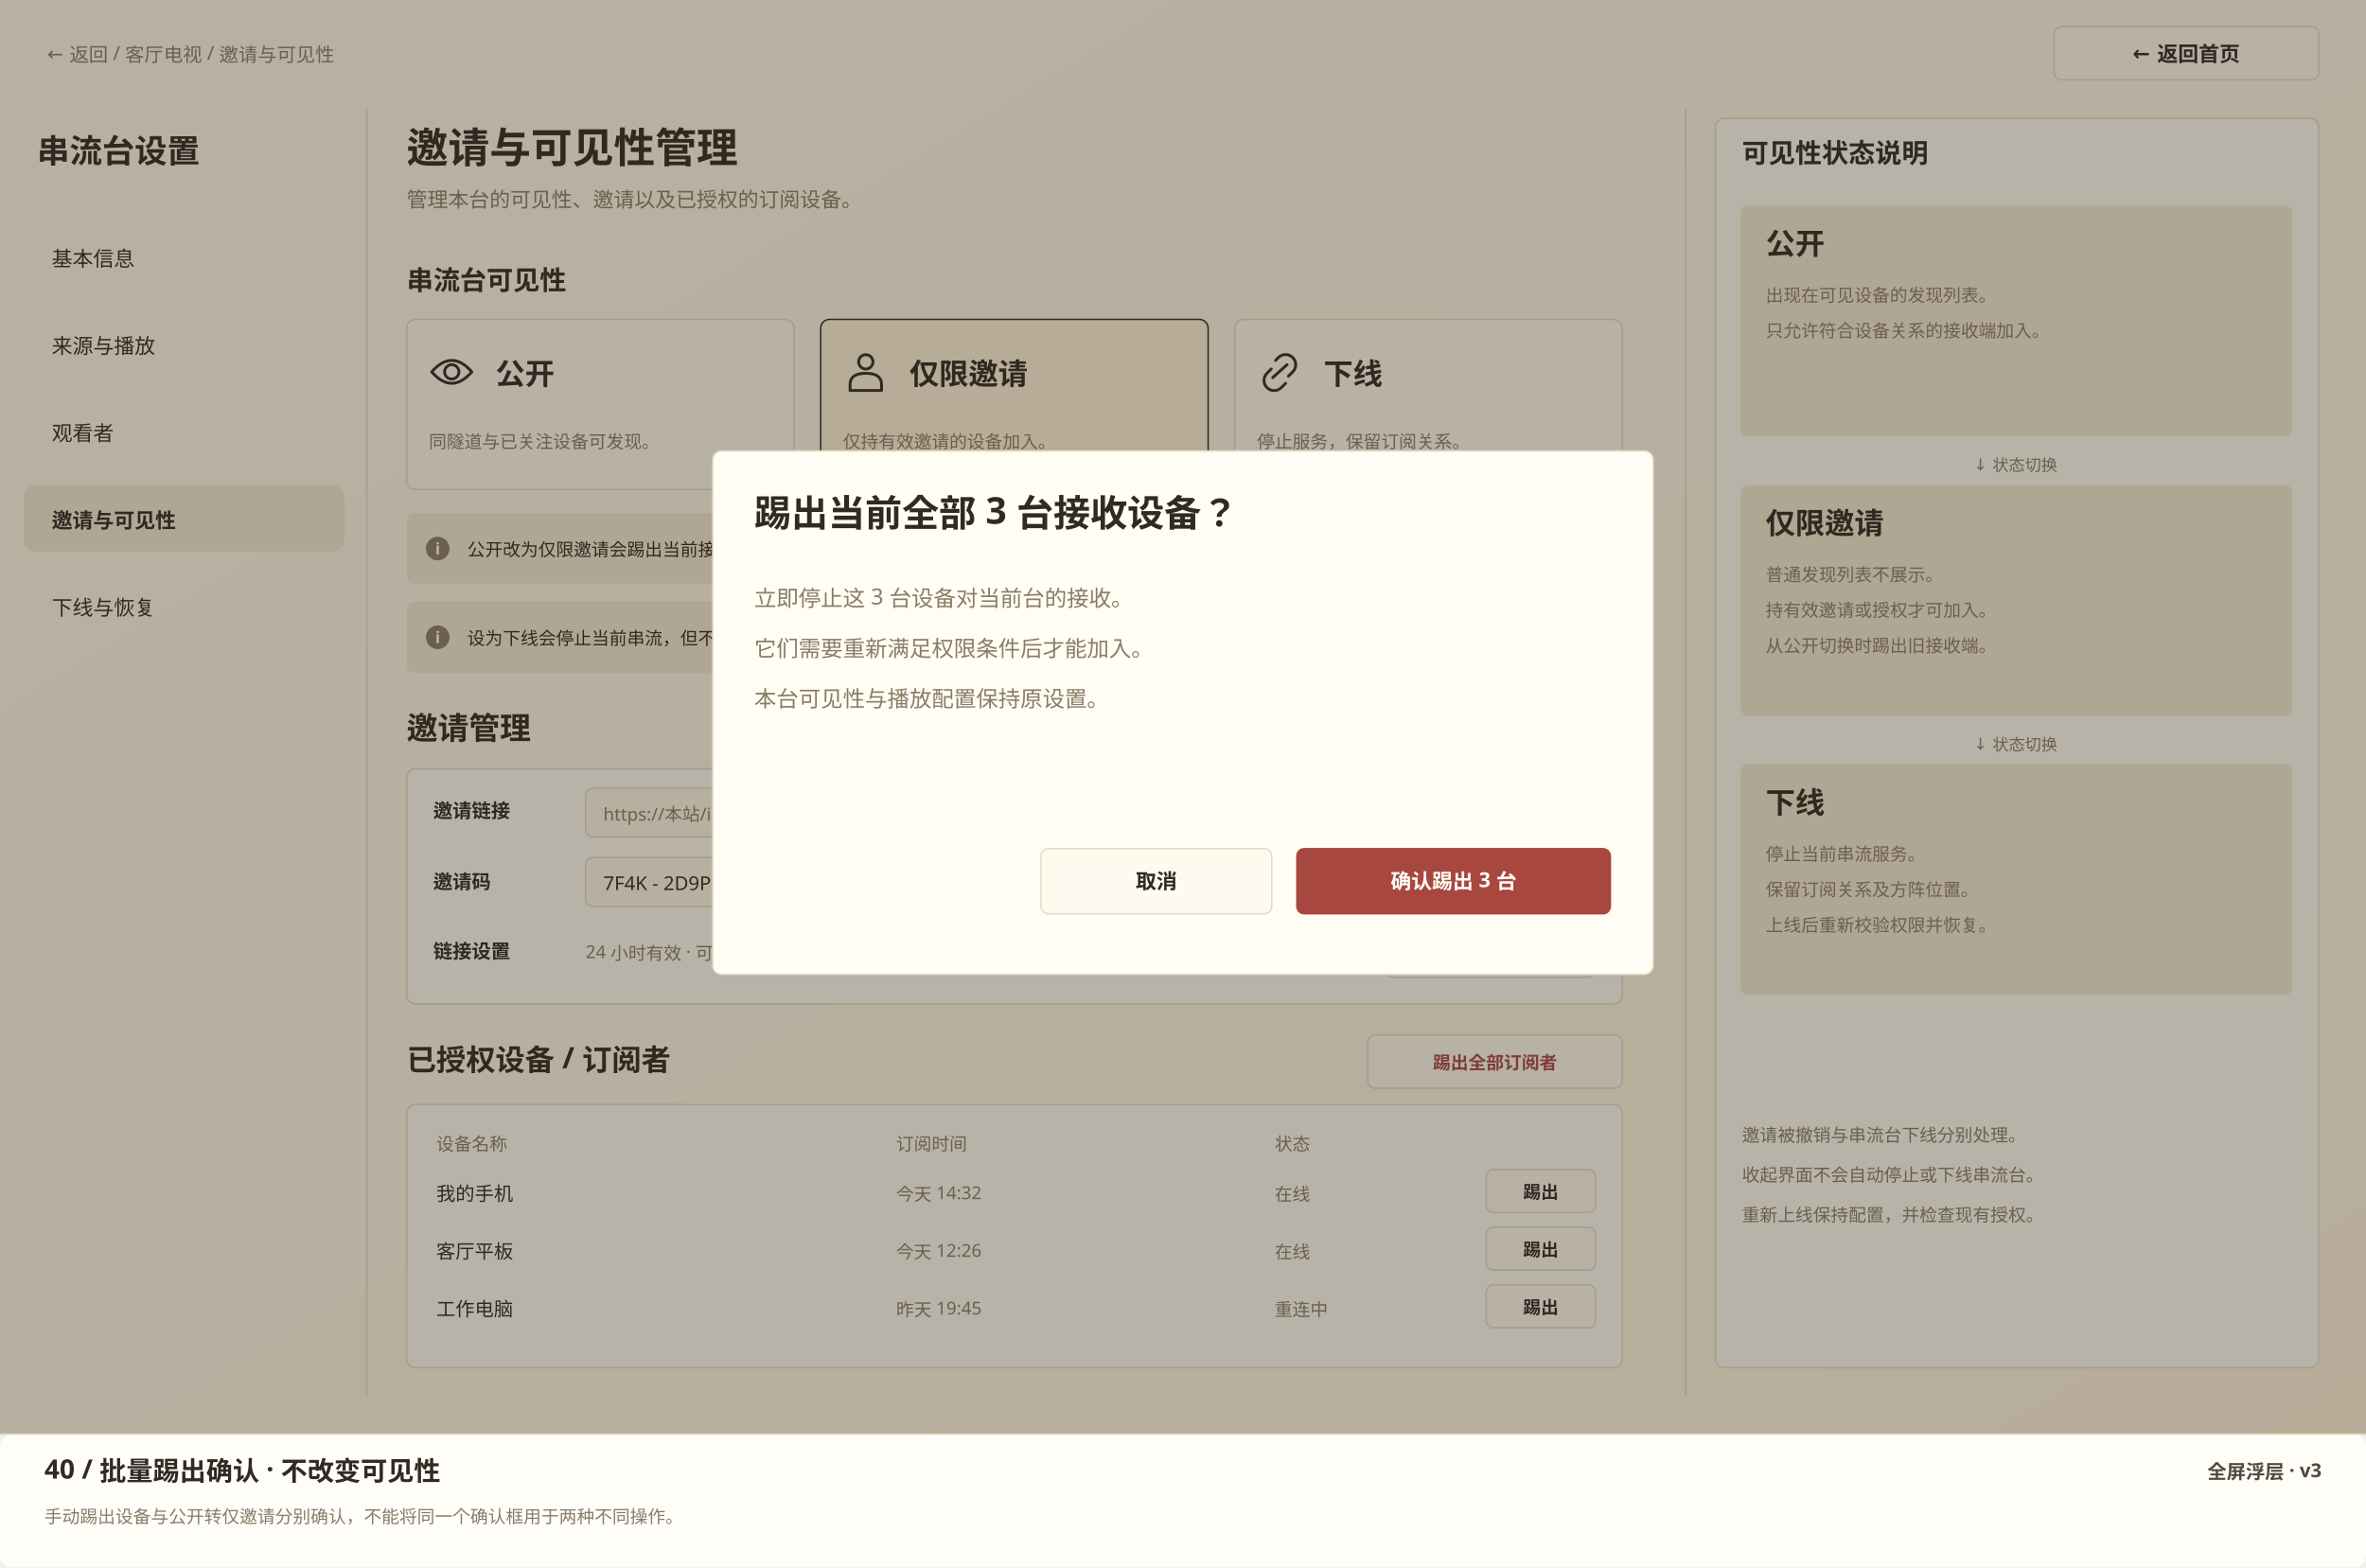
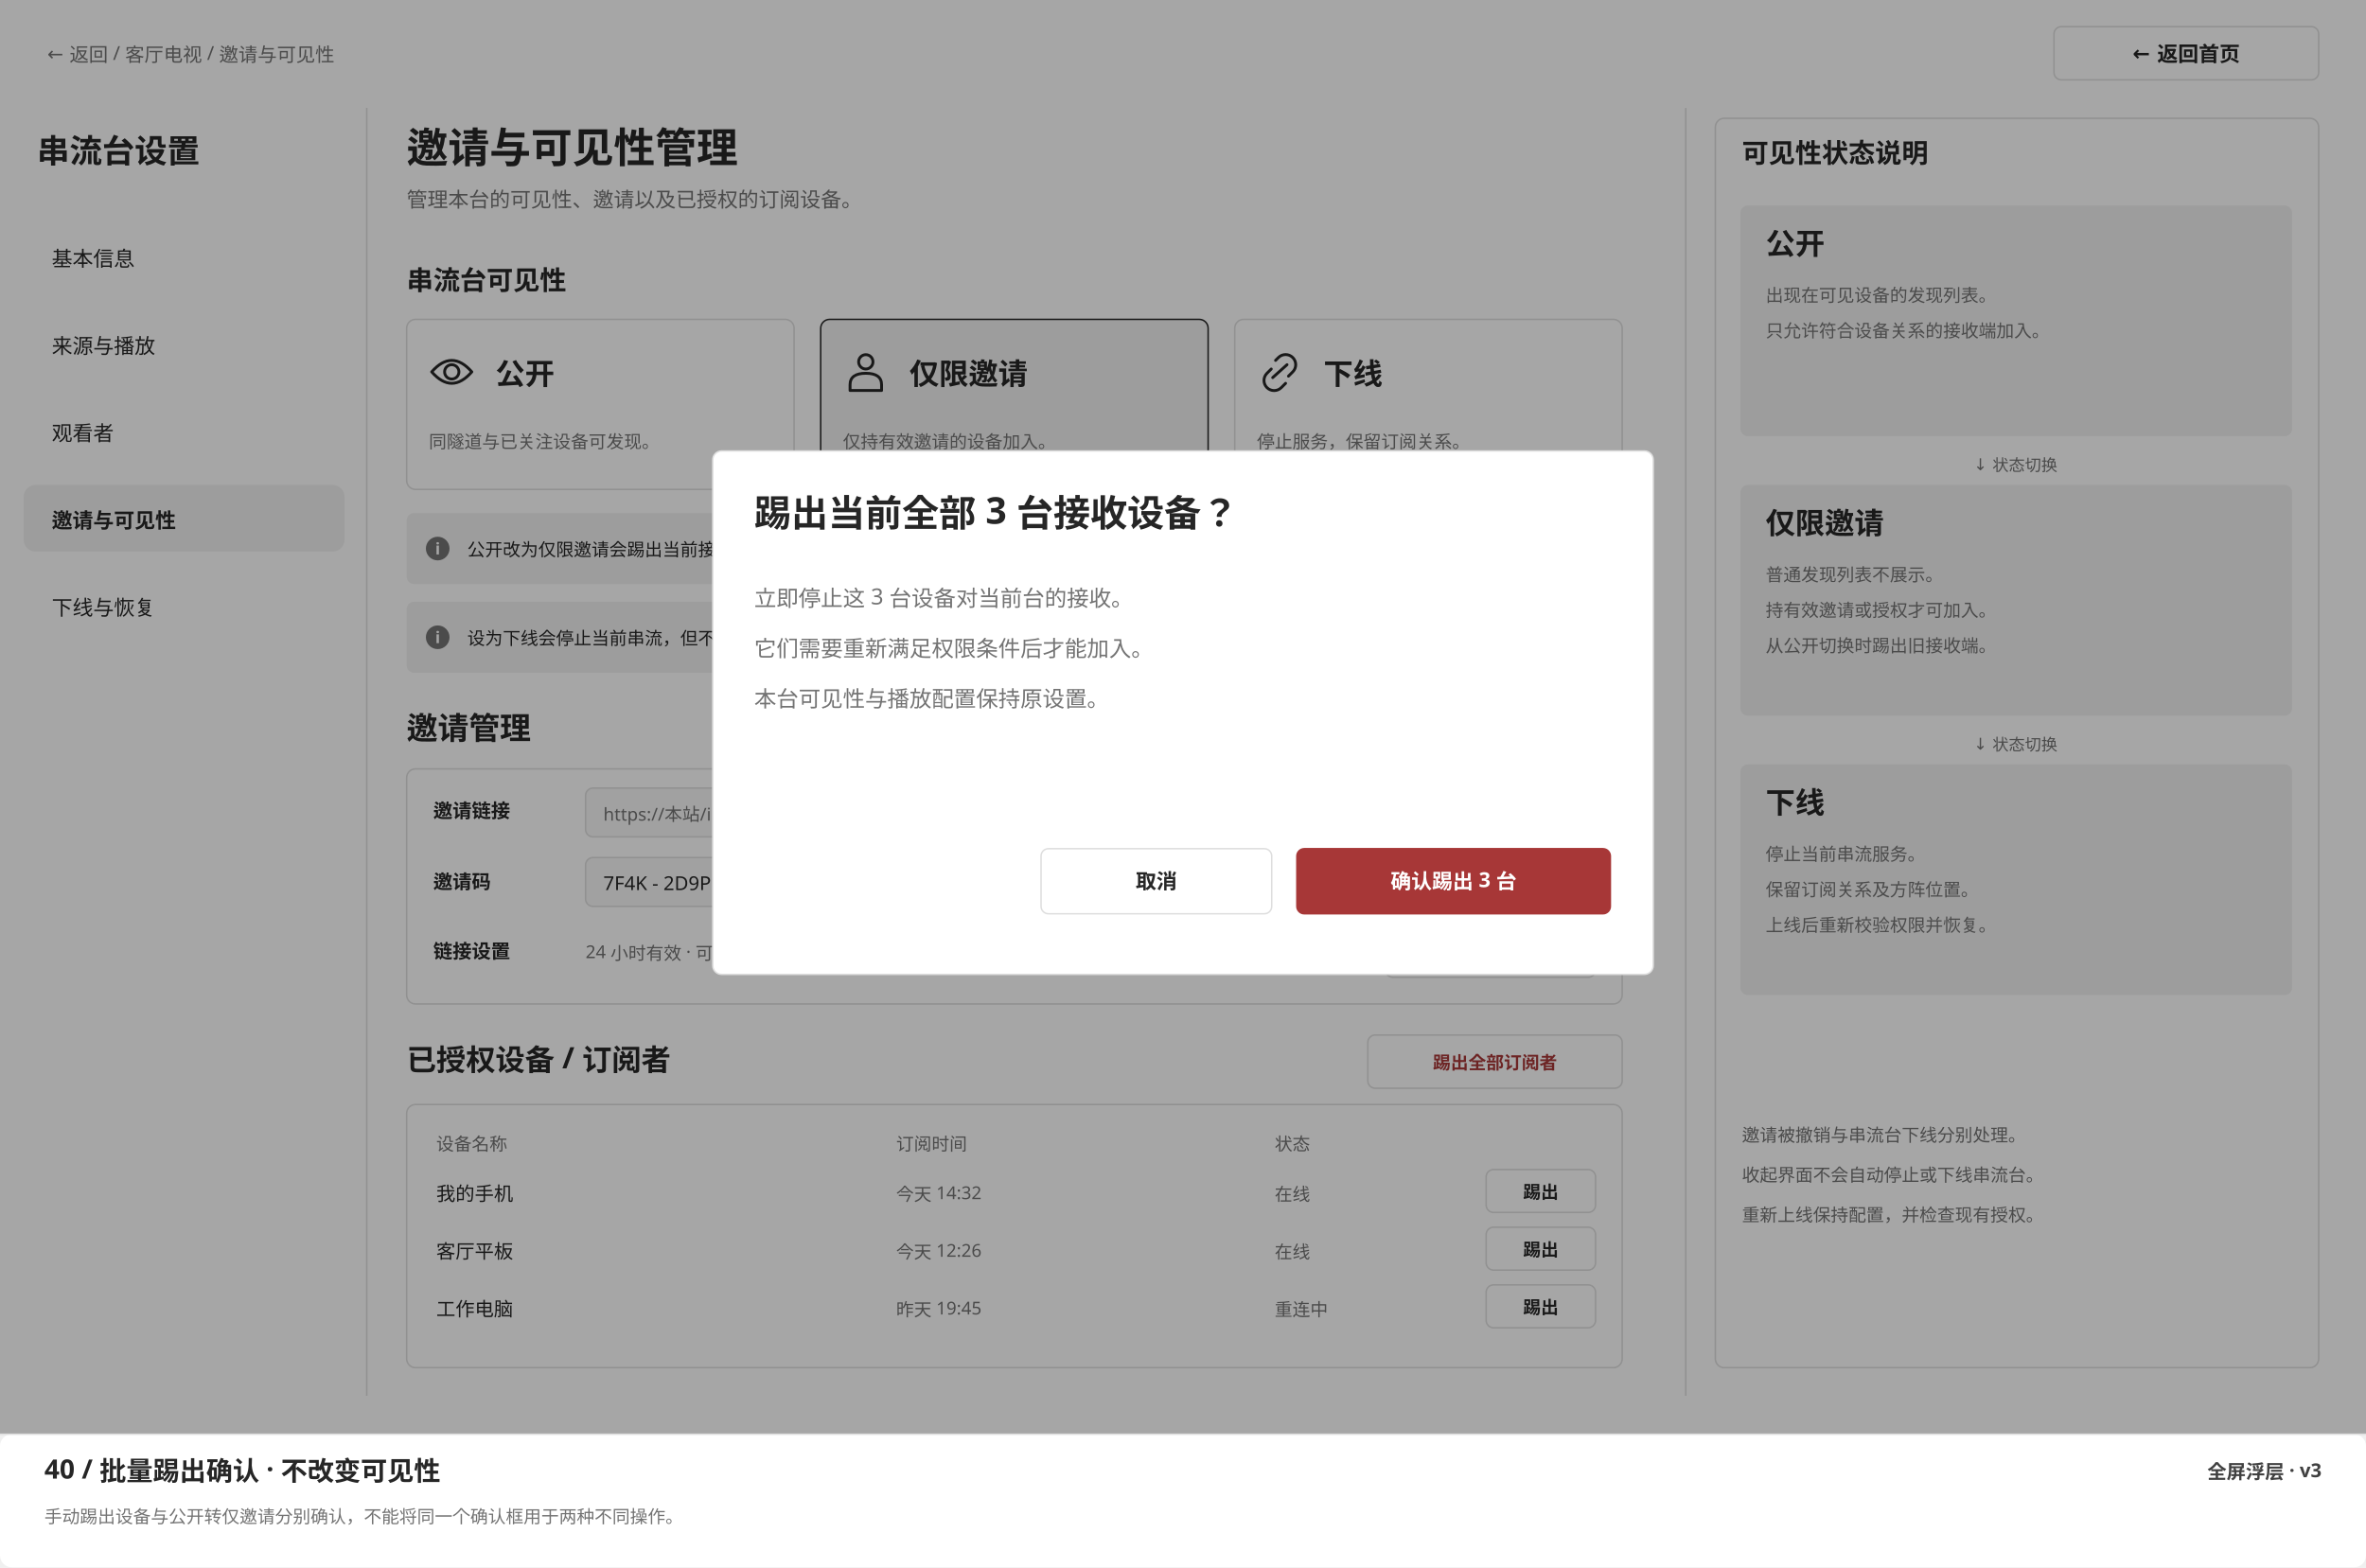
<svg xmlns="http://www.w3.org/2000/svg" width="1600" height="1060" viewBox="0 0 1600 1060">
  <defs>
    <linearGradient id="warm" x1="0" y1="0" x2="1" y2="1">
-       <stop stop-color="#fffbee" />
-       <stop offset="1" stop-color="#fff5dc" />
+       <stop stop-color="#ffffff" />
+       <stop offset="1" stop-color="#ffffff" />
    </linearGradient>
    <linearGradient id="land" x1="0" y1="0" x2="0" y2="1">
-       <stop stop-color="#aea58e" />
-       <stop offset="1" stop-color="#68614f" />
+       <stop stop-color="#a8a8a8" />
+       <stop offset="1" stop-color="#666666" />
    </linearGradient>
    <filter id="shadow">
-       <feDropShadow dx="0" dy="6" stdDeviation="9" flood-color="#3e3525" flood-opacity=".16" />
+       <feDropShadow dx="0" dy="6" stdDeviation="9" flood-color="#000000" flood-opacity=".16" />
    </filter>
  </defs>
  <rect x="0" y="0" width="1600" height="970" rx="0" fill="url(#warm)" stroke="none" />
-   <text x="32" y="41" font-family="Microsoft YaHei, Segoe UI, sans-serif" font-size="13" font-weight="400" text-anchor="start" fill="#8a7c67">← 返回  /  客厅电视  /  邀请与可见性</text>
+   <text x="32" y="41" font-family="Microsoft YaHei, Segoe UI, sans-serif" font-size="13" font-weight="400" text-anchor="start" fill="#737373">← 返回  /  客厅电视  /  邀请与可见性</text>
  <a href="02-discovery.svg" aria-label="返回串流控制台">
    <rect x="28" y="15" width="205" height="37" fill="transparent" />
  </a>
-   <rect x="1389" y="18" width="179" height="36" rx="5" fill="#fffaf0" stroke="#e6dac4" />
-   <text x="1478.5" y="41" font-family="Microsoft YaHei, Segoe UI, sans-serif" font-size="14" font-weight="600" text-anchor="middle" fill="#302a22">← 返回首页</text>
+   <rect x="1389" y="18" width="179" height="36" rx="5" fill="#ffffff" stroke="#dedede" />
+   <text x="1478.5" y="41" font-family="Microsoft YaHei, Segoe UI, sans-serif" font-size="14" font-weight="600" text-anchor="middle" fill="#262626">← 返回首页</text>
  <a href="22-home-background.svg" aria-label="← 返回首页">
    <rect x="1389" y="18" width="179" height="36" fill="transparent" />
  </a>
-   <line x1="248" y1="73" x2="248" y2="944" stroke="#e6dac4" stroke-width="1" />
-   <text x="25" y="110" font-family="Microsoft YaHei, Segoe UI, sans-serif" font-size="22" font-weight="700" text-anchor="start" fill="#302a22">串流台设置</text>
-   <text x="35" y="180" font-family="Microsoft YaHei, Segoe UI, sans-serif" font-size="14" font-weight="500" text-anchor="start" fill="#302a22">基本信息</text>
+   <line x1="248" y1="73" x2="248" y2="944" stroke="#dedede" stroke-width="1" />
+   <text x="25" y="110" font-family="Microsoft YaHei, Segoe UI, sans-serif" font-size="22" font-weight="700" text-anchor="start" fill="#262626">串流台设置</text>
+   <text x="35" y="180" font-family="Microsoft YaHei, Segoe UI, sans-serif" font-size="14" font-weight="500" text-anchor="start" fill="#262626">基本信息</text>
  <a href="03-create-edit.svg" aria-label="基本信息">
    <rect x="16" y="151" width="217" height="45" fill="transparent" />
  </a>
-   <text x="35" y="239" font-family="Microsoft YaHei, Segoe UI, sans-serif" font-size="14" font-weight="500" text-anchor="start" fill="#302a22">来源与播放</text>
+   <text x="35" y="239" font-family="Microsoft YaHei, Segoe UI, sans-serif" font-size="14" font-weight="500" text-anchor="start" fill="#262626">来源与播放</text>
  <a href="05-imported-pool.svg" aria-label="来源与播放">
    <rect x="16" y="210" width="217" height="45" fill="transparent" />
  </a>
-   <text x="35" y="298" font-family="Microsoft YaHei, Segoe UI, sans-serif" font-size="14" font-weight="500" text-anchor="start" fill="#302a22">观看者</text>
+   <text x="35" y="298" font-family="Microsoft YaHei, Segoe UI, sans-serif" font-size="14" font-weight="500" text-anchor="start" fill="#262626">观看者</text>
  <a href="06-owner.svg" aria-label="观看者">
    <rect x="16" y="269" width="217" height="45" fill="transparent" />
  </a>
-   <rect x="16" y="328" width="217" height="45" rx="8" fill="#f5ead4" stroke="none" />
-   <text x="35" y="357" font-family="Microsoft YaHei, Segoe UI, sans-serif" font-size="14" font-weight="700" text-anchor="start" fill="#302a22">邀请与可见性</text>
+   <rect x="16" y="328" width="217" height="45" rx="8" fill="#f1f1f1" stroke="none" />
+   <text x="35" y="357" font-family="Microsoft YaHei, Segoe UI, sans-serif" font-size="14" font-weight="700" text-anchor="start" fill="#262626">邀请与可见性</text>
  <a href="09-access.svg" aria-label="邀请与可见性">
    <rect x="16" y="328" width="217" height="45" fill="transparent" />
  </a>
-   <text x="35" y="416" font-family="Microsoft YaHei, Segoe UI, sans-serif" font-size="14" font-weight="500" text-anchor="start" fill="#302a22">下线与恢复</text>
+   <text x="35" y="416" font-family="Microsoft YaHei, Segoe UI, sans-serif" font-size="14" font-weight="500" text-anchor="start" fill="#262626">下线与恢复</text>
  <a href="19-recovery.svg" aria-label="下线与恢复">
    <rect x="16" y="387" width="217" height="45" fill="transparent" />
  </a>
-   <line x1="1140" y1="73" x2="1140" y2="944" stroke="#e6dac4" stroke-width="1" />
-   <text x="275" y="110" font-family="Microsoft YaHei, Segoe UI, sans-serif" font-size="28" font-weight="700" text-anchor="start" fill="#302a22">邀请与可见性管理</text>
-   <text x="275" y="140" font-family="Microsoft YaHei, Segoe UI, sans-serif" font-size="14" font-weight="400" text-anchor="start" fill="#8a7c67">管理本台的可见性、邀请以及已授权的订阅设备。</text>
-   <text x="275" y="196" font-family="Microsoft YaHei, Segoe UI, sans-serif" font-size="18" font-weight="700" text-anchor="start" fill="#302a22">串流台可见性</text>
-   <rect x="275" y="216" width="262" height="115" rx="6" fill="#fffaef" stroke="#e6dac4" />
-   <g transform="translate(290 236) scale(0.96875)" fill="none" stroke="#302a22" stroke-width="2" stroke-linecap="round" stroke-linejoin="round">
+   <line x1="1140" y1="73" x2="1140" y2="944" stroke="#dedede" stroke-width="1" />
+   <text x="275" y="110" font-family="Microsoft YaHei, Segoe UI, sans-serif" font-size="28" font-weight="700" text-anchor="start" fill="#262626">邀请与可见性管理</text>
+   <text x="275" y="140" font-family="Microsoft YaHei, Segoe UI, sans-serif" font-size="14" font-weight="400" text-anchor="start" fill="#737373">管理本台的可见性、邀请以及已授权的订阅设备。</text>
+   <text x="275" y="196" font-family="Microsoft YaHei, Segoe UI, sans-serif" font-size="18" font-weight="700" text-anchor="start" fill="#262626">串流台可见性</text>
+   <rect x="275" y="216" width="262" height="115" rx="6" fill="#ffffff" stroke="#dedede" />
+   <g transform="translate(290 236) scale(0.96875)" fill="none" stroke="#262626" stroke-width="2" stroke-linecap="round" stroke-linejoin="round">
    <path d="M2 16Q16 0 30 16 16 32 2 16z" />
    <circle cx="16" cy="16" r="5" />
  </g>
-   <text x="335" y="260" font-family="Microsoft YaHei, Segoe UI, sans-serif" font-size="20" font-weight="700" text-anchor="start" fill="#302a22">公开</text>
-   <text x="290" y="303" font-family="Microsoft YaHei, Segoe UI, sans-serif" font-size="12" font-weight="400" text-anchor="start" fill="#8a7c67">同隧道与已关注设备可发现。</text>
+   <text x="335" y="260" font-family="Microsoft YaHei, Segoe UI, sans-serif" font-size="20" font-weight="700" text-anchor="start" fill="#262626">公开</text>
+   <text x="290" y="303" font-family="Microsoft YaHei, Segoe UI, sans-serif" font-size="12" font-weight="400" text-anchor="start" fill="#737373">同隧道与已关注设备可发现。</text>
  <a href="02-discovery.svg" aria-label="公开">
    <rect x="275" y="216" width="262" height="115" fill="transparent" />
  </a>
-   <rect x="555" y="216" width="262" height="115" rx="6" fill="#fff2d8" stroke="#302a22" />
-   <g transform="translate(570 236) scale(0.96875)" fill="none" stroke="#302a22" stroke-width="2" stroke-linecap="round" stroke-linejoin="round">
+   <rect x="555" y="216" width="262" height="115" rx="6" fill="#f1f1f1" stroke="#262626" />
+   <g transform="translate(570 236) scale(0.96875)" fill="none" stroke="#262626" stroke-width="2" stroke-linecap="round" stroke-linejoin="round">
    <circle cx="16" cy="9" r="5" />
    <path d="M5 29v-4q0-8 11-8t11 8v4z" />
  </g>
-   <text x="615" y="260" font-family="Microsoft YaHei, Segoe UI, sans-serif" font-size="20" font-weight="700" text-anchor="start" fill="#302a22">仅限邀请</text>
-   <text x="570" y="303" font-family="Microsoft YaHei, Segoe UI, sans-serif" font-size="12" font-weight="400" text-anchor="start" fill="#8a7c67">仅持有效邀请的设备加入。</text>
+   <text x="615" y="260" font-family="Microsoft YaHei, Segoe UI, sans-serif" font-size="20" font-weight="700" text-anchor="start" fill="#262626">仅限邀请</text>
+   <text x="570" y="303" font-family="Microsoft YaHei, Segoe UI, sans-serif" font-size="12" font-weight="400" text-anchor="start" fill="#737373">仅持有效邀请的设备加入。</text>
  <a href="28-private-confirm.svg" aria-label="仅限邀请">
    <rect x="555" y="216" width="262" height="115" fill="transparent" />
  </a>
-   <rect x="835" y="216" width="262" height="115" rx="6" fill="#fffaef" stroke="#e6dac4" />
-   <g transform="translate(850 236) scale(0.96875)" fill="none" stroke="#302a22" stroke-width="2" stroke-linecap="round" stroke-linejoin="round">
+   <rect x="835" y="216" width="262" height="115" rx="6" fill="#ffffff" stroke="#dedede" />
+   <g transform="translate(850 236) scale(0.96875)" fill="none" stroke="#262626" stroke-width="2" stroke-linecap="round" stroke-linejoin="round">
    <path d="M11 20l10-9M13 8l2-2a7 7 0 0110 10l-3 3M20 24l-3 3A7 7 0 017 17l3-3" />
  </g>
-   <text x="895" y="260" font-family="Microsoft YaHei, Segoe UI, sans-serif" font-size="20" font-weight="700" text-anchor="start" fill="#302a22">下线</text>
-   <text x="850" y="303" font-family="Microsoft YaHei, Segoe UI, sans-serif" font-size="12" font-weight="400" text-anchor="start" fill="#8a7c67">停止服务，保留订阅关系。</text>
+   <text x="895" y="260" font-family="Microsoft YaHei, Segoe UI, sans-serif" font-size="20" font-weight="700" text-anchor="start" fill="#262626">下线</text>
+   <text x="850" y="303" font-family="Microsoft YaHei, Segoe UI, sans-serif" font-size="12" font-weight="400" text-anchor="start" fill="#737373">停止服务，保留订阅关系。</text>
  <a href="30-offline-confirm.svg" aria-label="下线">
    <rect x="835" y="216" width="262" height="115" fill="transparent" />
  </a>
-   <rect x="275" y="347" width="822" height="48" rx="5" fill="#f5ead4" stroke="none" />
-   <circle cx="296" cy="371" r="8" fill="#8a7c67" stroke="none" />
+   <rect x="275" y="347" width="822" height="48" rx="5" fill="#f1f1f1" stroke="none" />
+   <circle cx="296" cy="371" r="8" fill="#737373" stroke="none" />
  <text x="296" y="375" font-family="Microsoft YaHei, Segoe UI, sans-serif" font-size="11" font-weight="700" text-anchor="middle" fill="#fff">i</text>
-   <text x="316" y="376" font-family="Microsoft YaHei, Segoe UI, sans-serif" font-size="12" font-weight="500" text-anchor="start" fill="#302a22">公开改为仅限邀请会踢出当前接收端，必须重新获邀。</text>
-   <rect x="275" y="407" width="822" height="48" rx="5" fill="#f5ead4" stroke="none" />
-   <circle cx="296" cy="431" r="8" fill="#8a7c67" stroke="none" />
+   <text x="316" y="376" font-family="Microsoft YaHei, Segoe UI, sans-serif" font-size="12" font-weight="500" text-anchor="start" fill="#262626">公开改为仅限邀请会踢出当前接收端，必须重新获邀。</text>
+   <rect x="275" y="407" width="822" height="48" rx="5" fill="#f1f1f1" stroke="none" />
+   <circle cx="296" cy="431" r="8" fill="#737373" stroke="none" />
  <text x="296" y="435" font-family="Microsoft YaHei, Segoe UI, sans-serif" font-size="11" font-weight="700" text-anchor="middle" fill="#fff">i</text>
-   <text x="316" y="436" font-family="Microsoft YaHei, Segoe UI, sans-serif" font-size="12" font-weight="500" text-anchor="start" fill="#302a22">设为下线会停止当前串流，但不会删除已有订阅。</text>
-   <text x="275" y="500" font-family="Microsoft YaHei, Segoe UI, sans-serif" font-size="21" font-weight="700" text-anchor="start" fill="#302a22">邀请管理</text>
-   <rect x="905" y="475" width="192" height="36" rx="5" fill="#fffaf0" stroke="#e6dac4" />
-   <text x="1001" y="498" font-family="Microsoft YaHei, Segoe UI, sans-serif" font-size="12" font-weight="600" text-anchor="middle" fill="#302a22">＋ 生成新邀请</text>
+   <text x="316" y="436" font-family="Microsoft YaHei, Segoe UI, sans-serif" font-size="12" font-weight="500" text-anchor="start" fill="#262626">设为下线会停止当前串流，但不会删除已有订阅。</text>
+   <text x="275" y="500" font-family="Microsoft YaHei, Segoe UI, sans-serif" font-size="21" font-weight="700" text-anchor="start" fill="#262626">邀请管理</text>
+   <rect x="905" y="475" width="192" height="36" rx="5" fill="#ffffff" stroke="#dedede" />
+   <text x="1001" y="498" font-family="Microsoft YaHei, Segoe UI, sans-serif" font-size="12" font-weight="600" text-anchor="middle" fill="#262626">＋ 生成新邀请</text>
  <a href="09-access.svg" aria-label="＋ 生成新邀请">
    <rect x="905" y="475" width="192" height="36" fill="transparent" />
  </a>
-   <rect x="275" y="520" width="822" height="159" rx="6" fill="#fffdf4" stroke="#e6dac4" />
-   <text x="293" y="553" font-family="Microsoft YaHei, Segoe UI, sans-serif" font-size="13" font-weight="600" text-anchor="start" fill="#302a22">邀请链接</text>
-   <rect x="396" y="533" width="528" height="33" rx="5" fill="#fff7e7" stroke="#e6dac4" />
-   <text x="408" y="555" font-family="Microsoft YaHei, Segoe UI, sans-serif" font-size="12" font-weight="400" text-anchor="start" fill="#8a7c67">https://本站/invite/Ab3Xy9Zq（示例）</text>
-   <rect x="937" y="533" width="142" height="33" rx="5" fill="#fffaf0" stroke="#e6dac4" />
-   <text x="1008" y="554.5" font-family="Microsoft YaHei, Segoe UI, sans-serif" font-size="12" font-weight="600" text-anchor="middle" fill="#302a22">复制链接</text>
-   <text x="293" y="601" font-family="Microsoft YaHei, Segoe UI, sans-serif" font-size="13" font-weight="600" text-anchor="start" fill="#302a22">邀请码</text>
-   <rect x="396" y="580" width="528" height="33" rx="5" fill="#fff7e7" stroke="#e6dac4" />
-   <text x="408" y="602" font-family="Microsoft YaHei, Segoe UI, sans-serif" font-size="13" font-weight="400" text-anchor="start" fill="#302a22">7F4K - 2D9P - Q8HJ</text>
-   <rect x="937" y="580" width="142" height="33" rx="5" fill="#fffaf0" stroke="#e6dac4" />
-   <text x="1008" y="601.5" font-family="Microsoft YaHei, Segoe UI, sans-serif" font-size="12" font-weight="600" text-anchor="middle" fill="#302a22">复制代码</text>
-   <text x="293" y="648" font-family="Microsoft YaHei, Segoe UI, sans-serif" font-size="13" font-weight="600" text-anchor="start" fill="#302a22">链接设置</text>
-   <text x="396" y="648" font-family="Microsoft YaHei, Segoe UI, sans-serif" font-size="12" font-weight="400" text-anchor="start" fill="#8a7c67">24 小时有效 · 可手动撤销</text>
-   <rect x="937" y="629" width="142" height="32" rx="5" fill="#fffaf0" stroke="#e6dac4" />
-   <text x="1008" y="650" font-family="Microsoft YaHei, Segoe UI, sans-serif" font-size="12" font-weight="600" text-anchor="middle" fill="#302a22">撤销此邀请</text>
-   <text x="275" y="724" font-family="Microsoft YaHei, Segoe UI, sans-serif" font-size="20" font-weight="700" text-anchor="start" fill="#302a22">已授权设备 / 订阅者</text>
-   <rect x="925" y="700" width="172" height="36" rx="5" fill="#fffaf0" stroke="#e6dac4" />
-   <text x="1011" y="723" font-family="Microsoft YaHei, Segoe UI, sans-serif" font-size="12" font-weight="600" text-anchor="middle" fill="#a7473f">踢出全部订阅者</text>
+   <rect x="275" y="520" width="822" height="159" rx="6" fill="#ffffff" stroke="#dedede" />
+   <text x="293" y="553" font-family="Microsoft YaHei, Segoe UI, sans-serif" font-size="13" font-weight="600" text-anchor="start" fill="#262626">邀请链接</text>
+   <rect x="396" y="533" width="528" height="33" rx="5" fill="#f7f7f7" stroke="#dedede" />
+   <text x="408" y="555" font-family="Microsoft YaHei, Segoe UI, sans-serif" font-size="12" font-weight="400" text-anchor="start" fill="#737373">https://本站/invite/Ab3Xy9Zq（示例）</text>
+   <rect x="937" y="533" width="142" height="33" rx="5" fill="#ffffff" stroke="#dedede" />
+   <text x="1008" y="554.5" font-family="Microsoft YaHei, Segoe UI, sans-serif" font-size="12" font-weight="600" text-anchor="middle" fill="#262626">复制链接</text>
+   <text x="293" y="601" font-family="Microsoft YaHei, Segoe UI, sans-serif" font-size="13" font-weight="600" text-anchor="start" fill="#262626">邀请码</text>
+   <rect x="396" y="580" width="528" height="33" rx="5" fill="#f7f7f7" stroke="#dedede" />
+   <text x="408" y="602" font-family="Microsoft YaHei, Segoe UI, sans-serif" font-size="13" font-weight="400" text-anchor="start" fill="#262626">7F4K - 2D9P - Q8HJ</text>
+   <rect x="937" y="580" width="142" height="33" rx="5" fill="#ffffff" stroke="#dedede" />
+   <text x="1008" y="601.5" font-family="Microsoft YaHei, Segoe UI, sans-serif" font-size="12" font-weight="600" text-anchor="middle" fill="#262626">复制代码</text>
+   <text x="293" y="648" font-family="Microsoft YaHei, Segoe UI, sans-serif" font-size="13" font-weight="600" text-anchor="start" fill="#262626">链接设置</text>
+   <text x="396" y="648" font-family="Microsoft YaHei, Segoe UI, sans-serif" font-size="12" font-weight="400" text-anchor="start" fill="#737373">24 小时有效 · 可手动撤销</text>
+   <rect x="937" y="629" width="142" height="32" rx="5" fill="#ffffff" stroke="#dedede" />
+   <text x="1008" y="650" font-family="Microsoft YaHei, Segoe UI, sans-serif" font-size="12" font-weight="600" text-anchor="middle" fill="#262626">撤销此邀请</text>
+   <text x="275" y="724" font-family="Microsoft YaHei, Segoe UI, sans-serif" font-size="20" font-weight="700" text-anchor="start" fill="#262626">已授权设备 / 订阅者</text>
+   <rect x="925" y="700" width="172" height="36" rx="5" fill="#ffffff" stroke="#dedede" />
+   <text x="1011" y="723" font-family="Microsoft YaHei, Segoe UI, sans-serif" font-size="12" font-weight="600" text-anchor="middle" fill="#a73737">踢出全部订阅者</text>
  <a href="40-kick-all.svg" aria-label="踢出全部订阅者">
    <rect x="925" y="700" width="172" height="36" fill="transparent" />
  </a>
-   <rect x="275" y="747" width="822" height="178" rx="6" fill="#fffdf4" stroke="#e6dac4" />
-   <text x="295" y="778" font-family="Microsoft YaHei, Segoe UI, sans-serif" font-size="12" font-weight="400" text-anchor="start" fill="#8a7c67">设备名称</text>
-   <text x="606" y="778" font-family="Microsoft YaHei, Segoe UI, sans-serif" font-size="12" font-weight="400" text-anchor="start" fill="#8a7c67">订阅时间</text>
-   <text x="862" y="778" font-family="Microsoft YaHei, Segoe UI, sans-serif" font-size="12" font-weight="400" text-anchor="start" fill="#8a7c67">状态</text>
-   <text x="295" y="812" font-family="Microsoft YaHei, Segoe UI, sans-serif" font-size="13" font-weight="400" text-anchor="start" fill="#302a22">我的手机</text>
-   <text x="606" y="812" font-family="Microsoft YaHei, Segoe UI, sans-serif" font-size="12" font-weight="400" text-anchor="start" fill="#8a7c67">今天 14:32</text>
-   <text x="862" y="812" font-family="Microsoft YaHei, Segoe UI, sans-serif" font-size="12" font-weight="400" text-anchor="start" fill="#8a7c67">在线</text>
-   <rect x="1005" y="791" width="74" height="29" rx="5" fill="#fffaf0" stroke="#e6dac4" />
-   <text x="1042" y="810.5" font-family="Microsoft YaHei, Segoe UI, sans-serif" font-size="12" font-weight="600" text-anchor="middle" fill="#302a22">踢出</text>
+   <rect x="275" y="747" width="822" height="178" rx="6" fill="#ffffff" stroke="#dedede" />
+   <text x="295" y="778" font-family="Microsoft YaHei, Segoe UI, sans-serif" font-size="12" font-weight="400" text-anchor="start" fill="#737373">设备名称</text>
+   <text x="606" y="778" font-family="Microsoft YaHei, Segoe UI, sans-serif" font-size="12" font-weight="400" text-anchor="start" fill="#737373">订阅时间</text>
+   <text x="862" y="778" font-family="Microsoft YaHei, Segoe UI, sans-serif" font-size="12" font-weight="400" text-anchor="start" fill="#737373">状态</text>
+   <text x="295" y="812" font-family="Microsoft YaHei, Segoe UI, sans-serif" font-size="13" font-weight="400" text-anchor="start" fill="#262626">我的手机</text>
+   <text x="606" y="812" font-family="Microsoft YaHei, Segoe UI, sans-serif" font-size="12" font-weight="400" text-anchor="start" fill="#737373">今天 14:32</text>
+   <text x="862" y="812" font-family="Microsoft YaHei, Segoe UI, sans-serif" font-size="12" font-weight="400" text-anchor="start" fill="#737373">在线</text>
+   <rect x="1005" y="791" width="74" height="29" rx="5" fill="#ffffff" stroke="#dedede" />
+   <text x="1042" y="810.5" font-family="Microsoft YaHei, Segoe UI, sans-serif" font-size="12" font-weight="600" text-anchor="middle" fill="#262626">踢出</text>
  <a href="41-kick-one.svg" aria-label="踢出">
    <rect x="1005" y="791" width="74" height="29" fill="transparent" />
  </a>
-   <text x="295" y="851" font-family="Microsoft YaHei, Segoe UI, sans-serif" font-size="13" font-weight="400" text-anchor="start" fill="#302a22">客厅平板</text>
-   <text x="606" y="851" font-family="Microsoft YaHei, Segoe UI, sans-serif" font-size="12" font-weight="400" text-anchor="start" fill="#8a7c67">今天 12:26</text>
-   <text x="862" y="851" font-family="Microsoft YaHei, Segoe UI, sans-serif" font-size="12" font-weight="400" text-anchor="start" fill="#8a7c67">在线</text>
-   <rect x="1005" y="830" width="74" height="29" rx="5" fill="#fffaf0" stroke="#e6dac4" />
-   <text x="1042" y="849.5" font-family="Microsoft YaHei, Segoe UI, sans-serif" font-size="12" font-weight="600" text-anchor="middle" fill="#302a22">踢出</text>
+   <text x="295" y="851" font-family="Microsoft YaHei, Segoe UI, sans-serif" font-size="13" font-weight="400" text-anchor="start" fill="#262626">客厅平板</text>
+   <text x="606" y="851" font-family="Microsoft YaHei, Segoe UI, sans-serif" font-size="12" font-weight="400" text-anchor="start" fill="#737373">今天 12:26</text>
+   <text x="862" y="851" font-family="Microsoft YaHei, Segoe UI, sans-serif" font-size="12" font-weight="400" text-anchor="start" fill="#737373">在线</text>
+   <rect x="1005" y="830" width="74" height="29" rx="5" fill="#ffffff" stroke="#dedede" />
+   <text x="1042" y="849.5" font-family="Microsoft YaHei, Segoe UI, sans-serif" font-size="12" font-weight="600" text-anchor="middle" fill="#262626">踢出</text>
  <a href="41-kick-one.svg" aria-label="踢出">
    <rect x="1005" y="830" width="74" height="29" fill="transparent" />
  </a>
-   <text x="295" y="890" font-family="Microsoft YaHei, Segoe UI, sans-serif" font-size="13" font-weight="400" text-anchor="start" fill="#302a22">工作电脑</text>
-   <text x="606" y="890" font-family="Microsoft YaHei, Segoe UI, sans-serif" font-size="12" font-weight="400" text-anchor="start" fill="#8a7c67">昨天 19:45</text>
-   <text x="862" y="890" font-family="Microsoft YaHei, Segoe UI, sans-serif" font-size="12" font-weight="400" text-anchor="start" fill="#8a7c67">重连中</text>
-   <rect x="1005" y="869" width="74" height="29" rx="5" fill="#fffaf0" stroke="#e6dac4" />
-   <text x="1042" y="888.5" font-family="Microsoft YaHei, Segoe UI, sans-serif" font-size="12" font-weight="600" text-anchor="middle" fill="#302a22">踢出</text>
+   <text x="295" y="890" font-family="Microsoft YaHei, Segoe UI, sans-serif" font-size="13" font-weight="400" text-anchor="start" fill="#262626">工作电脑</text>
+   <text x="606" y="890" font-family="Microsoft YaHei, Segoe UI, sans-serif" font-size="12" font-weight="400" text-anchor="start" fill="#737373">昨天 19:45</text>
+   <text x="862" y="890" font-family="Microsoft YaHei, Segoe UI, sans-serif" font-size="12" font-weight="400" text-anchor="start" fill="#737373">重连中</text>
+   <rect x="1005" y="869" width="74" height="29" rx="5" fill="#ffffff" stroke="#dedede" />
+   <text x="1042" y="888.5" font-family="Microsoft YaHei, Segoe UI, sans-serif" font-size="12" font-weight="600" text-anchor="middle" fill="#262626">踢出</text>
  <a href="41-kick-one.svg" aria-label="踢出">
    <rect x="1005" y="869" width="74" height="29" fill="transparent" />
  </a>
-   <rect x="1160" y="80" width="408" height="845" rx="6" fill="#fffdf4" stroke="#e6dac4" />
-   <text x="1178" y="110" font-family="Microsoft YaHei, Segoe UI, sans-serif" font-size="18" font-weight="700" text-anchor="start" fill="#302a22">可见性状态说明</text>
-   <rect x="1177" y="139" width="373" height="156" rx="5" fill="#f5ead4" stroke="none" />
-   <text x="1194" y="172" font-family="Microsoft YaHei, Segoe UI, sans-serif" font-size="20" font-weight="700" text-anchor="start" fill="#302a22">公开</text>
-   <text x="1194" y="204" font-family="Microsoft YaHei, Segoe UI, sans-serif" font-size="12" font-weight="400" text-anchor="start" fill="#8a7c67">出现在可见设备的发现列表。</text>
-   <text x="1194" y="228" font-family="Microsoft YaHei, Segoe UI, sans-serif" font-size="12" font-weight="400" text-anchor="start" fill="#8a7c67">只允许符合设备关系的接收端加入。</text>
-   <text x="1363" y="318" font-family="Microsoft YaHei, Segoe UI, sans-serif" font-size="11" font-weight="500" text-anchor="middle" fill="#8a7c67">↓ 状态切换</text>
-   <rect x="1177" y="328" width="373" height="156" rx="5" fill="#f5ead4" stroke="none" />
-   <text x="1194" y="361" font-family="Microsoft YaHei, Segoe UI, sans-serif" font-size="20" font-weight="700" text-anchor="start" fill="#302a22">仅限邀请</text>
-   <text x="1194" y="393" font-family="Microsoft YaHei, Segoe UI, sans-serif" font-size="12" font-weight="400" text-anchor="start" fill="#8a7c67">普通发现列表不展示。</text>
-   <text x="1194" y="417" font-family="Microsoft YaHei, Segoe UI, sans-serif" font-size="12" font-weight="400" text-anchor="start" fill="#8a7c67">持有效邀请或授权才可加入。</text>
-   <text x="1194" y="441" font-family="Microsoft YaHei, Segoe UI, sans-serif" font-size="12" font-weight="400" text-anchor="start" fill="#8a7c67">从公开切换时踢出旧接收端。</text>
-   <text x="1363" y="507" font-family="Microsoft YaHei, Segoe UI, sans-serif" font-size="11" font-weight="500" text-anchor="middle" fill="#8a7c67">↓ 状态切换</text>
-   <rect x="1177" y="517" width="373" height="156" rx="5" fill="#f5ead4" stroke="none" />
-   <text x="1194" y="550" font-family="Microsoft YaHei, Segoe UI, sans-serif" font-size="20" font-weight="700" text-anchor="start" fill="#302a22">下线</text>
-   <text x="1194" y="582" font-family="Microsoft YaHei, Segoe UI, sans-serif" font-size="12" font-weight="400" text-anchor="start" fill="#8a7c67">停止当前串流服务。</text>
-   <text x="1194" y="606" font-family="Microsoft YaHei, Segoe UI, sans-serif" font-size="12" font-weight="400" text-anchor="start" fill="#8a7c67">保留订阅关系及方阵位置。</text>
-   <text x="1194" y="630" font-family="Microsoft YaHei, Segoe UI, sans-serif" font-size="12" font-weight="400" text-anchor="start" fill="#8a7c67">上线后重新校验权限并恢复。</text>
-   <text x="1178" y="772" font-family="Microsoft YaHei, Segoe UI, sans-serif" font-size="12" font-weight="400" text-anchor="start" fill="#8a7c67">邀请被撤销与串流台下线分别处理。</text>
-   <text x="1178" y="799" font-family="Microsoft YaHei, Segoe UI, sans-serif" font-size="12" font-weight="400" text-anchor="start" fill="#8a7c67">收起界面不会自动停止或下线串流台。</text>
-   <text x="1178" y="826" font-family="Microsoft YaHei, Segoe UI, sans-serif" font-size="12" font-weight="400" text-anchor="start" fill="#8a7c67">重新上线保持配置，并检查现有授权。</text>
-   <rect x="0" y="0" width="1600" height="970" rx="0" fill="#30281d" stroke="none" opacity=".35" />
-   <rect x="482" y="305" width="636" height="354" rx="6" fill="#fffdf4" stroke="#e6dac4" />
-   <text x="510" y="356" font-family="Microsoft YaHei, Segoe UI, sans-serif" font-size="25" font-weight="700" text-anchor="start" fill="#302a22">踢出当前全部 3 台接收设备？</text>
-   <text x="510" y="410" font-family="Microsoft YaHei, Segoe UI, sans-serif" font-size="15" font-weight="400" text-anchor="start" fill="#8a7c67">立即停止这 3 台设备对当前台的接收。</text>
-   <text x="510" y="444" font-family="Microsoft YaHei, Segoe UI, sans-serif" font-size="15" font-weight="400" text-anchor="start" fill="#8a7c67">它们需要重新满足权限条件后才能加入。</text>
-   <text x="510" y="478" font-family="Microsoft YaHei, Segoe UI, sans-serif" font-size="15" font-weight="400" text-anchor="start" fill="#8a7c67">本台可见性与播放配置保持原设置。</text>
-   <rect x="704" y="574" width="156" height="44" rx="5" fill="#fffaf0" stroke="#e6dac4" />
-   <text x="782" y="601" font-family="Microsoft YaHei, Segoe UI, sans-serif" font-size="14" font-weight="600" text-anchor="middle" fill="#302a22">取消</text>
+   <rect x="1160" y="80" width="408" height="845" rx="6" fill="#ffffff" stroke="#dedede" />
+   <text x="1178" y="110" font-family="Microsoft YaHei, Segoe UI, sans-serif" font-size="18" font-weight="700" text-anchor="start" fill="#262626">可见性状态说明</text>
+   <rect x="1177" y="139" width="373" height="156" rx="5" fill="#f1f1f1" stroke="none" />
+   <text x="1194" y="172" font-family="Microsoft YaHei, Segoe UI, sans-serif" font-size="20" font-weight="700" text-anchor="start" fill="#262626">公开</text>
+   <text x="1194" y="204" font-family="Microsoft YaHei, Segoe UI, sans-serif" font-size="12" font-weight="400" text-anchor="start" fill="#737373">出现在可见设备的发现列表。</text>
+   <text x="1194" y="228" font-family="Microsoft YaHei, Segoe UI, sans-serif" font-size="12" font-weight="400" text-anchor="start" fill="#737373">只允许符合设备关系的接收端加入。</text>
+   <text x="1363" y="318" font-family="Microsoft YaHei, Segoe UI, sans-serif" font-size="11" font-weight="500" text-anchor="middle" fill="#737373">↓ 状态切换</text>
+   <rect x="1177" y="328" width="373" height="156" rx="5" fill="#f1f1f1" stroke="none" />
+   <text x="1194" y="361" font-family="Microsoft YaHei, Segoe UI, sans-serif" font-size="20" font-weight="700" text-anchor="start" fill="#262626">仅限邀请</text>
+   <text x="1194" y="393" font-family="Microsoft YaHei, Segoe UI, sans-serif" font-size="12" font-weight="400" text-anchor="start" fill="#737373">普通发现列表不展示。</text>
+   <text x="1194" y="417" font-family="Microsoft YaHei, Segoe UI, sans-serif" font-size="12" font-weight="400" text-anchor="start" fill="#737373">持有效邀请或授权才可加入。</text>
+   <text x="1194" y="441" font-family="Microsoft YaHei, Segoe UI, sans-serif" font-size="12" font-weight="400" text-anchor="start" fill="#737373">从公开切换时踢出旧接收端。</text>
+   <text x="1363" y="507" font-family="Microsoft YaHei, Segoe UI, sans-serif" font-size="11" font-weight="500" text-anchor="middle" fill="#737373">↓ 状态切换</text>
+   <rect x="1177" y="517" width="373" height="156" rx="5" fill="#f1f1f1" stroke="none" />
+   <text x="1194" y="550" font-family="Microsoft YaHei, Segoe UI, sans-serif" font-size="20" font-weight="700" text-anchor="start" fill="#262626">下线</text>
+   <text x="1194" y="582" font-family="Microsoft YaHei, Segoe UI, sans-serif" font-size="12" font-weight="400" text-anchor="start" fill="#737373">停止当前串流服务。</text>
+   <text x="1194" y="606" font-family="Microsoft YaHei, Segoe UI, sans-serif" font-size="12" font-weight="400" text-anchor="start" fill="#737373">保留订阅关系及方阵位置。</text>
+   <text x="1194" y="630" font-family="Microsoft YaHei, Segoe UI, sans-serif" font-size="12" font-weight="400" text-anchor="start" fill="#737373">上线后重新校验权限并恢复。</text>
+   <text x="1178" y="772" font-family="Microsoft YaHei, Segoe UI, sans-serif" font-size="12" font-weight="400" text-anchor="start" fill="#737373">邀请被撤销与串流台下线分别处理。</text>
+   <text x="1178" y="799" font-family="Microsoft YaHei, Segoe UI, sans-serif" font-size="12" font-weight="400" text-anchor="start" fill="#737373">收起界面不会自动停止或下线串流台。</text>
+   <text x="1178" y="826" font-family="Microsoft YaHei, Segoe UI, sans-serif" font-size="12" font-weight="400" text-anchor="start" fill="#737373">重新上线保持配置，并检查现有授权。</text>
+   <rect x="0" y="0" width="1600" height="970" rx="0" fill="#000000" stroke="none" opacity=".35" />
+   <rect x="482" y="305" width="636" height="354" rx="6" fill="#ffffff" stroke="#dedede" />
+   <text x="510" y="356" font-family="Microsoft YaHei, Segoe UI, sans-serif" font-size="25" font-weight="700" text-anchor="start" fill="#262626">踢出当前全部 3 台接收设备？</text>
+   <text x="510" y="410" font-family="Microsoft YaHei, Segoe UI, sans-serif" font-size="15" font-weight="400" text-anchor="start" fill="#737373">立即停止这 3 台设备对当前台的接收。</text>
+   <text x="510" y="444" font-family="Microsoft YaHei, Segoe UI, sans-serif" font-size="15" font-weight="400" text-anchor="start" fill="#737373">它们需要重新满足权限条件后才能加入。</text>
+   <text x="510" y="478" font-family="Microsoft YaHei, Segoe UI, sans-serif" font-size="15" font-weight="400" text-anchor="start" fill="#737373">本台可见性与播放配置保持原设置。</text>
+   <rect x="704" y="574" width="156" height="44" rx="5" fill="#ffffff" stroke="#dedede" />
+   <text x="782" y="601" font-family="Microsoft YaHei, Segoe UI, sans-serif" font-size="14" font-weight="600" text-anchor="middle" fill="#262626">取消</text>
  <a href="09-access.svg" aria-label="取消">
    <rect x="704" y="574" width="156" height="44" fill="transparent" />
  </a>
-   <rect x="877" y="574" width="212" height="44" rx="5" fill="#a7473f" stroke="#a7473f" />
-   <text x="983" y="601" font-family="Microsoft YaHei, Segoe UI, sans-serif" font-size="14" font-weight="600" text-anchor="middle" fill="#fffdf7">确认踢出 3 台</text>
+   <rect x="877" y="574" width="212" height="44" rx="5" fill="#a73737" stroke="#a73737" />
+   <text x="983" y="601" font-family="Microsoft YaHei, Segoe UI, sans-serif" font-size="14" font-weight="600" text-anchor="middle" fill="#ffffff">确认踢出 3 台</text>
  <a href="09-access.svg" aria-label="确认踢出 3 台">
    <rect x="877" y="574" width="212" height="44" fill="transparent" />
  </a>
-   <rect x="0" y="970" width="1600" height="90" rx="8" fill="#fffdf8" stroke="none" />
-   <line x1="0" y1="970" x2="1600" y2="970" stroke="#e6dac4" stroke-width="1" />
-   <text x="30" y="1000" font-family="Microsoft YaHei, Segoe UI, sans-serif" font-size="18" font-weight="700" text-anchor="start" fill="#302a22">40 / 批量踢出确认 · 不改变可见性</text>
-   <text x="30" y="1030" font-family="Microsoft YaHei, Segoe UI, sans-serif" font-size="12" font-weight="400" text-anchor="start" fill="#8a7c67">手动踢出设备与公开转仅邀请分别确认，不能将同一个确认框用于两种不同操作。</text>
-   <text x="1570" y="1000" font-family="Microsoft YaHei, Segoe UI, sans-serif" font-size="13" font-weight="600" text-anchor="end" fill="#51483a">全屏浮层 · v3</text>
+   <rect x="0" y="970" width="1600" height="90" rx="8" fill="#ffffff" stroke="none" />
+   <line x1="0" y1="970" x2="1600" y2="970" stroke="#dedede" stroke-width="1" />
+   <text x="30" y="1000" font-family="Microsoft YaHei, Segoe UI, sans-serif" font-size="18" font-weight="700" text-anchor="start" fill="#262626">40 / 批量踢出确认 · 不改变可见性</text>
+   <text x="30" y="1030" font-family="Microsoft YaHei, Segoe UI, sans-serif" font-size="12" font-weight="400" text-anchor="start" fill="#737373">手动踢出设备与公开转仅邀请分别确认，不能将同一个确认框用于两种不同操作。</text>
+   <text x="1570" y="1000" font-family="Microsoft YaHei, Segoe UI, sans-serif" font-size="13" font-weight="600" text-anchor="end" fill="#404040">全屏浮层 · v3</text>
</svg>
